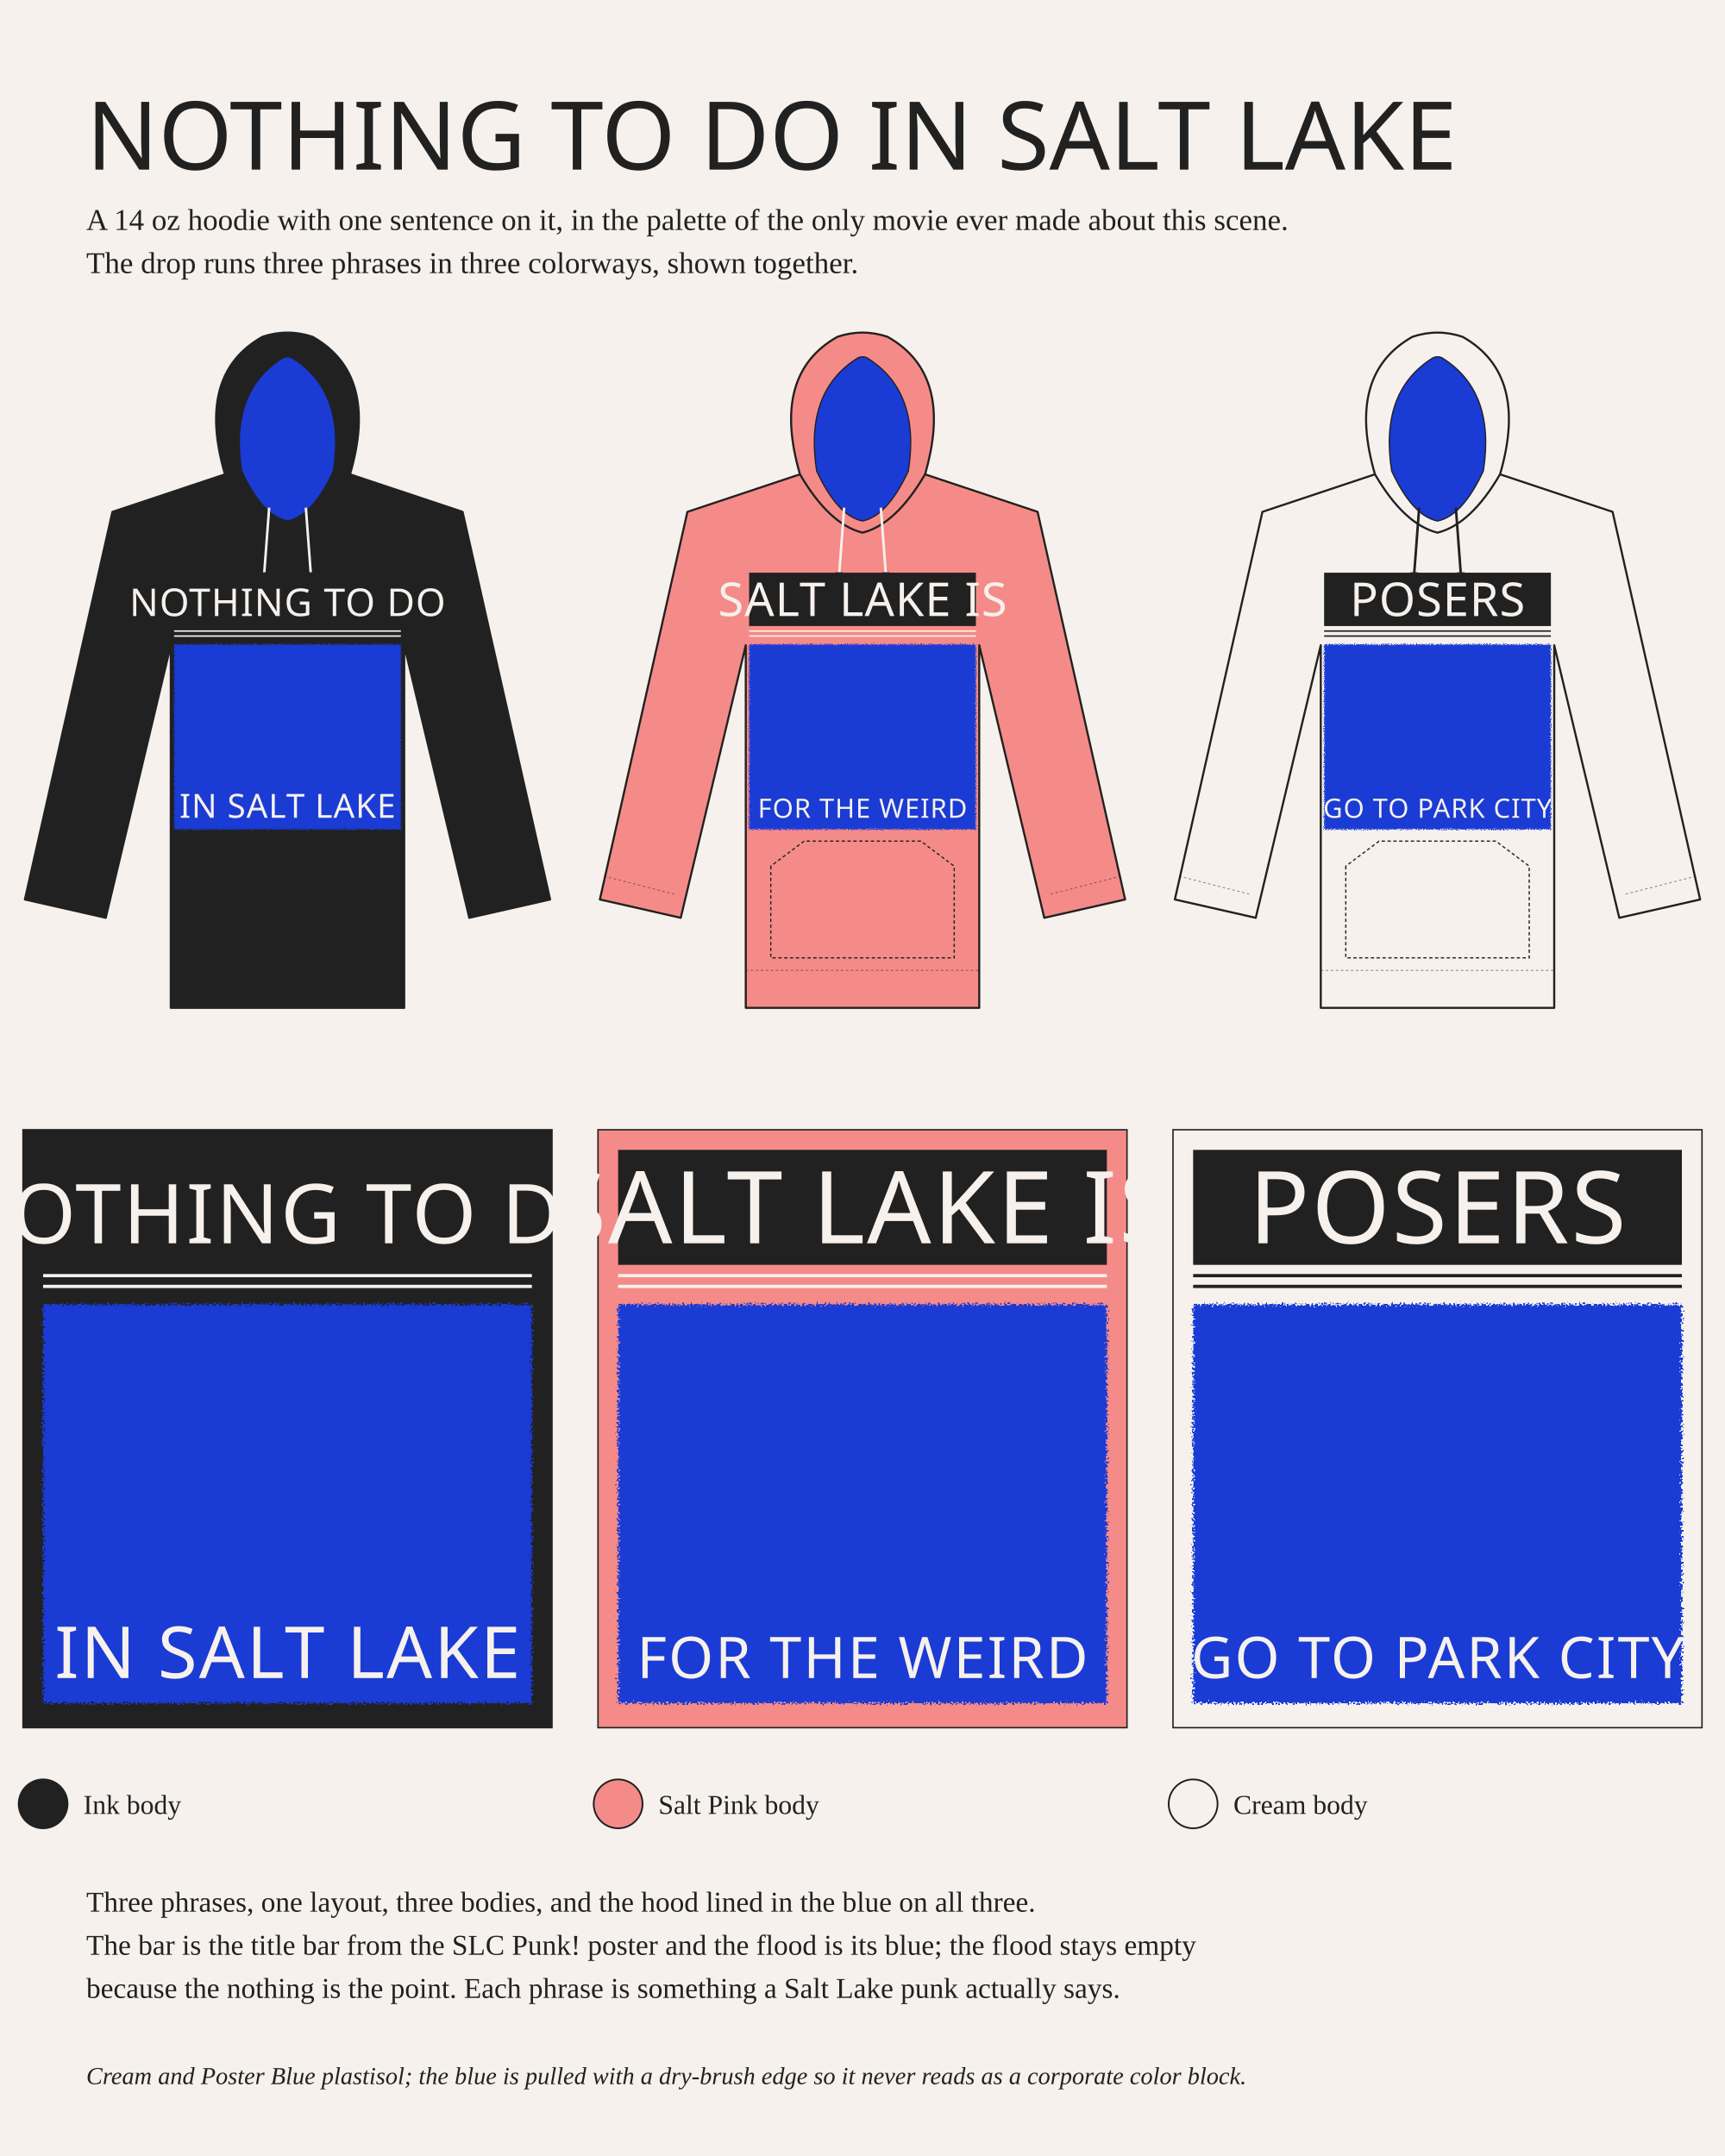
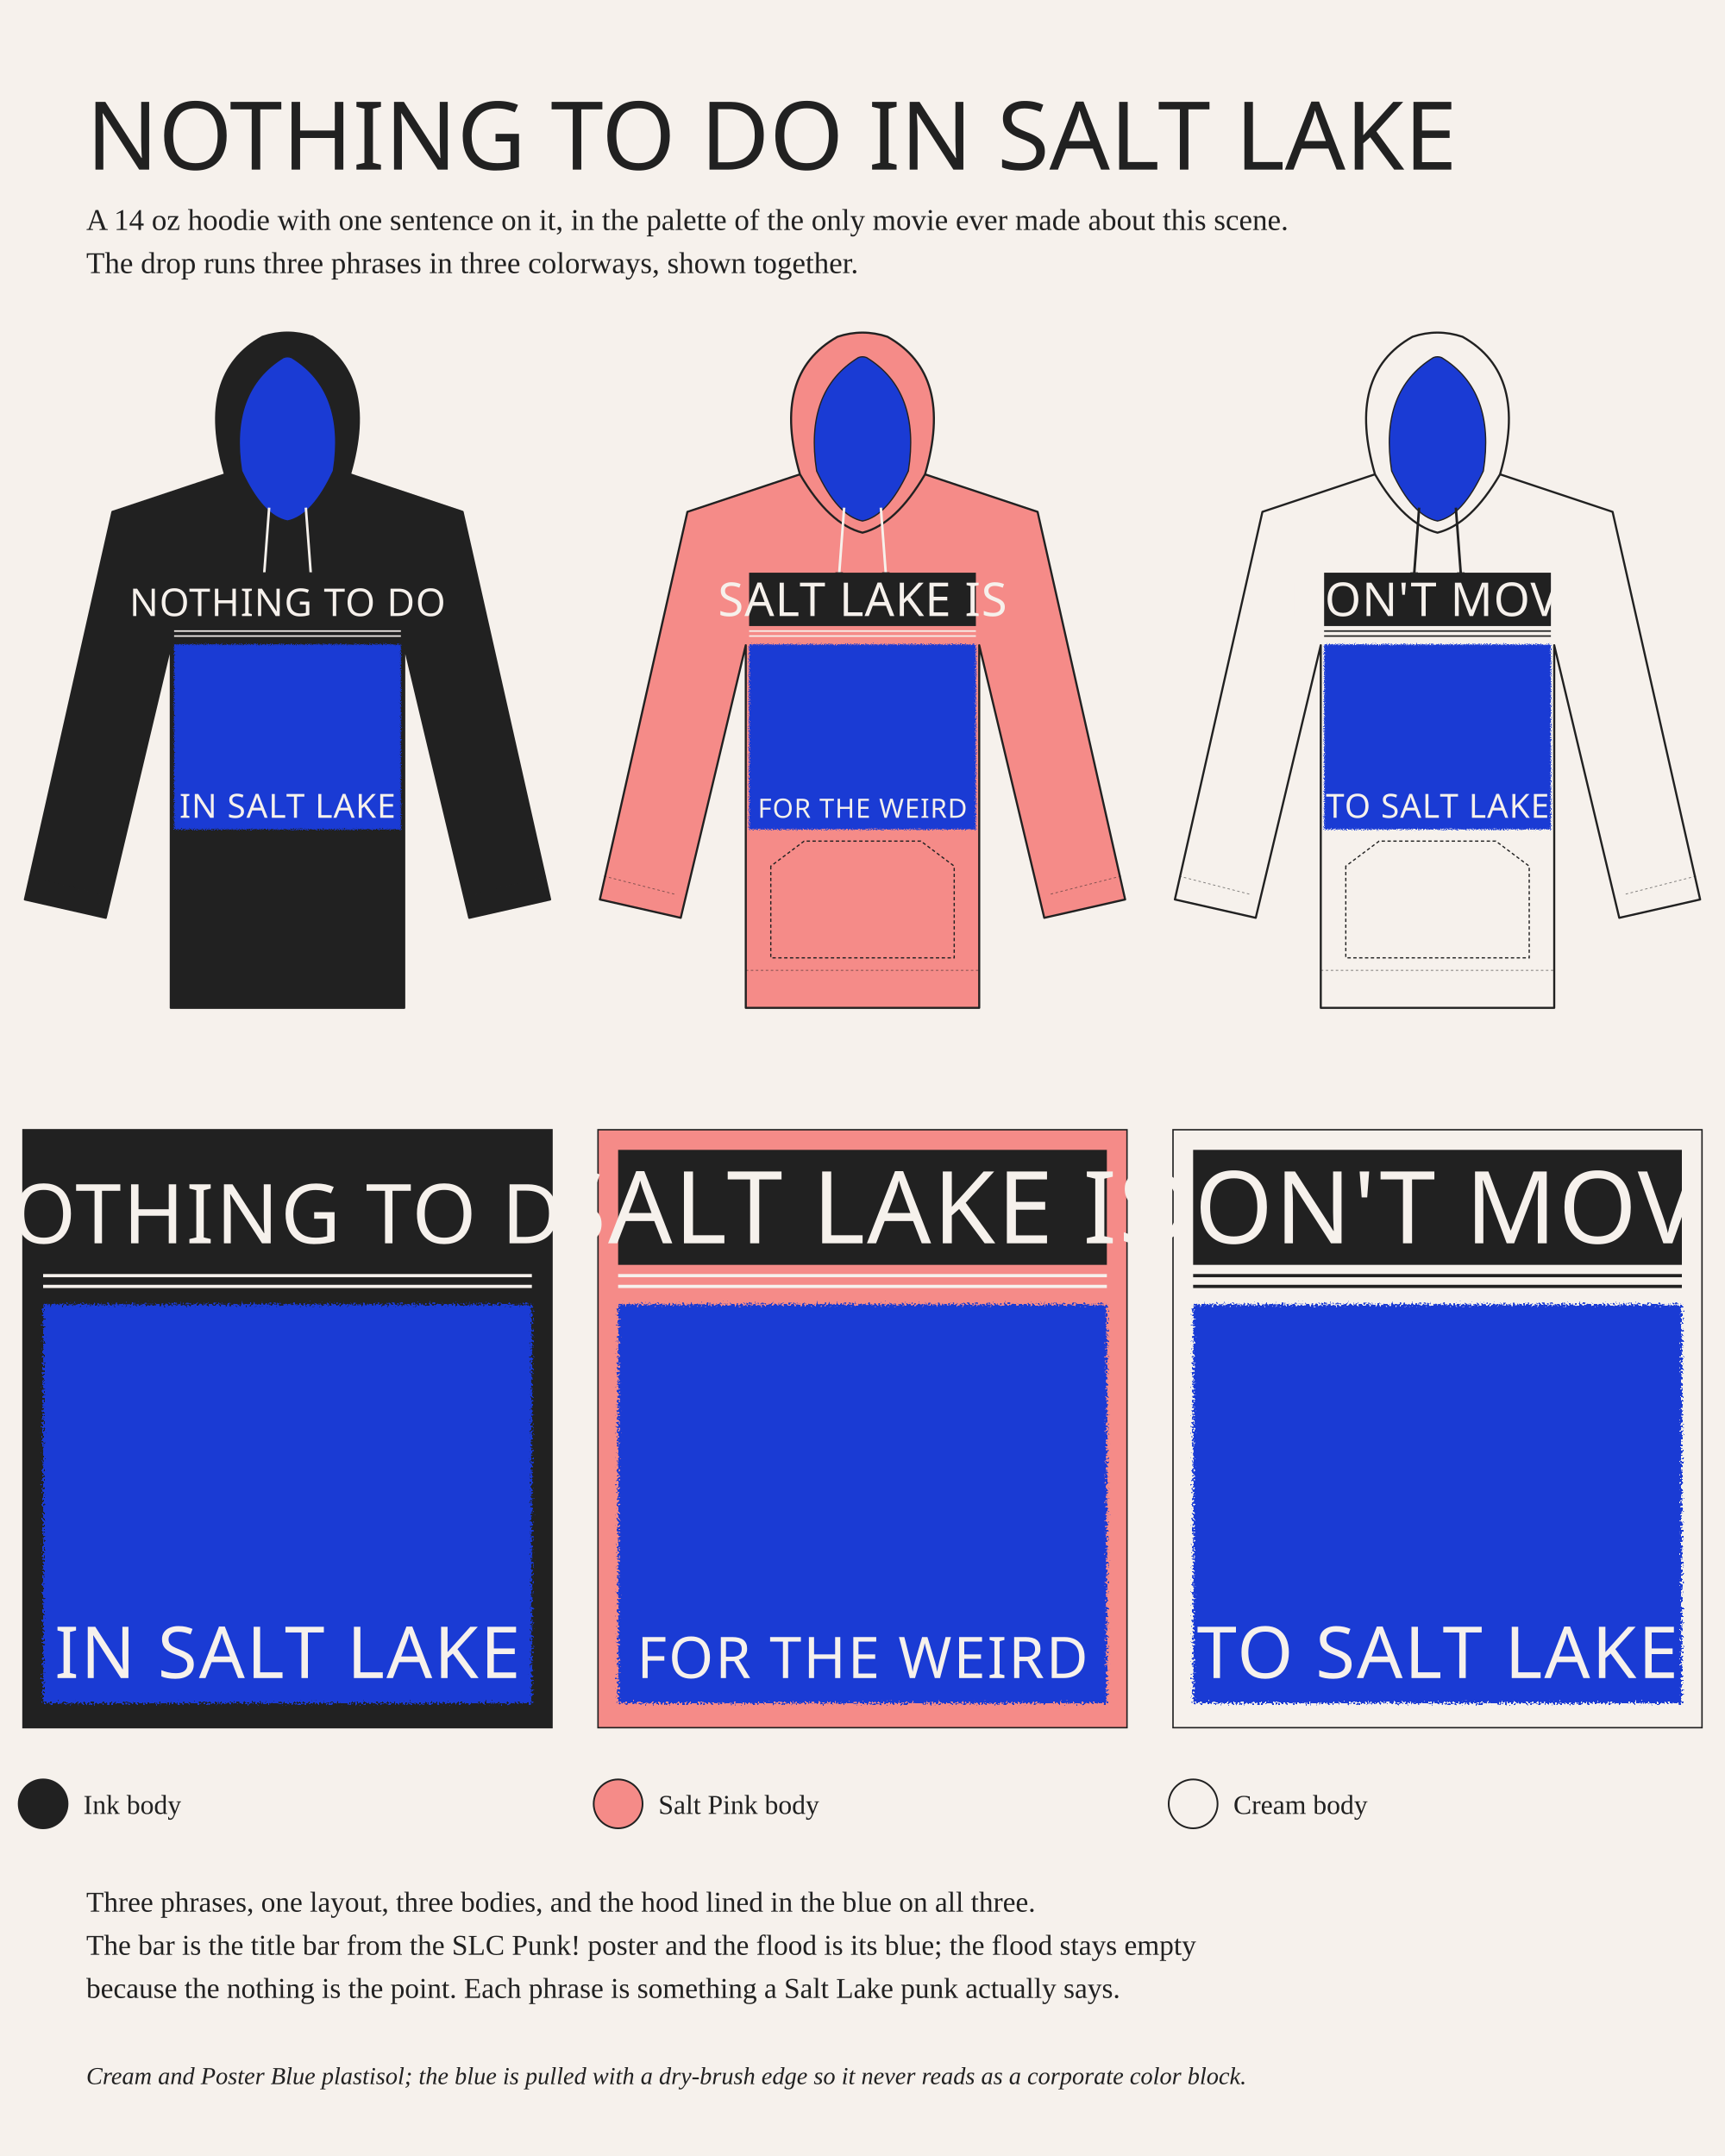
<svg xmlns="http://www.w3.org/2000/svg" viewBox="0 0 1200 1500" width="1200" height="1500">
  <defs>
    <filter id="rough" x="-5%" y="-5%" width="110%" height="110%">
      <feTurbulence type="fractalNoise" baseFrequency="0.045" numOctaves="2" seed="3" result="n" />
      <feDisplacementMap in="SourceGraphic" in2="n" scale="2.2" xChannelSelector="R" yChannelSelector="G" />
    </filter>
    <filter id="roughbig" x="-5%" y="-5%" width="110%" height="110%">
      <feTurbulence type="fractalNoise" baseFrequency="0.02" numOctaves="2" seed="4" result="n" />
      <feDisplacementMap in="SourceGraphic" in2="n" scale="5" xChannelSelector="R" yChannelSelector="G" />
    </filter>
    <filter id="drybrush" x="-10%" y="-10%" width="120%" height="120%">
      <feTurbulence type="fractalNoise" baseFrequency="0.9" numOctaves="1" seed="7" result="n" />
      <feDisplacementMap in="SourceGraphic" in2="n" scale="6" xChannelSelector="R" yChannelSelector="G" />
    </filter>
    <pattern id="ht0" width="7" height="7" patternUnits="userSpaceOnUse" patternTransform="rotate(22)">
      <circle cx="3.5" cy="3.5" r="0.5" fill="#212121" />
    </pattern>
    <pattern id="ht1" width="7" height="7" patternUnits="userSpaceOnUse" patternTransform="rotate(22)">
      <circle cx="3.5" cy="3.5" r="0.9" fill="#212121" />
    </pattern>
    <pattern id="ht2" width="7" height="7" patternUnits="userSpaceOnUse" patternTransform="rotate(22)">
      <circle cx="3.5" cy="3.5" r="1.3" fill="#212121" />
    </pattern>
    <pattern id="ht3" width="7" height="7" patternUnits="userSpaceOnUse" patternTransform="rotate(22)">
      <circle cx="3.5" cy="3.5" r="1.7" fill="#212121" />
    </pattern>
    <pattern id="ht4" width="7" height="7" patternUnits="userSpaceOnUse" patternTransform="rotate(22)">
      <circle cx="3.5" cy="3.5" r="2.15" fill="#212121" />
    </pattern>
    <pattern id="ht5" width="7" height="7" patternUnits="userSpaceOnUse" patternTransform="rotate(22)">
      <circle cx="3.5" cy="3.5" r="2.6" fill="#212121" />
    </pattern>
    <pattern id="ht6" width="7" height="7" patternUnits="userSpaceOnUse" patternTransform="rotate(22)">
      <circle cx="3.5" cy="3.5" r="3.0" fill="#212121" />
    </pattern>
    <pattern id="htc" width="6" height="6" patternUnits="userSpaceOnUse" patternTransform="rotate(22)">
      <circle cx="3" cy="3" r="1.6" fill="#F6F1EC" />
    </pattern>
    <symbol id="p1" viewBox="0 0 272 308" overflow="visible">
      <path d="M0 3 H272 M0 305 H272" stroke="#F6F1EC" stroke-width="1.6" opacity="0" />
      <rect x="0" y="0" width="272" height="64" fill="#212121" />
      <path d="M0 70 H272 M0 76 H272" stroke="#F6F1EC" stroke-width="1.8" />
      <text x="136.0" y="52" font-family="Anton,Impact,'Arial Narrow',sans-serif" font-size="46" fill="#F6F1EC" text-anchor="middle" letter-spacing="1">NOTHING TO DO</text>
      <g filter="url(#drybrush)">
        <rect x="0" y="86" width="272" height="222" fill="#1A3BD4" />
      </g>
      <text x="136.0" y="294" font-family="Anton,Impact,'Arial Narrow',sans-serif" font-size="40" fill="#F6F1EC" text-anchor="middle" letter-spacing="1">IN SALT LAKE</text>
    </symbol>
    <symbol id="p2" viewBox="0 0 272 308" overflow="visible">
      <path d="M0 3 H272 M0 305 H272" stroke="#F6F1EC" stroke-width="1.6" opacity="0" />
      <rect x="0" y="0" width="272" height="64" fill="#212121" />
      <path d="M0 70 H272 M0 76 H272" stroke="#F6F1EC" stroke-width="1.8" />
      <text x="136.0" y="52" font-family="Anton,Impact,'Arial Narrow',sans-serif" font-size="56" fill="#F6F1EC" text-anchor="middle" letter-spacing="1">SALT LAKE IS</text>
      <g filter="url(#drybrush)">
        <rect x="0" y="86" width="272" height="222" fill="#1A3BD4" />
      </g>
      <text x="136.0" y="294" font-family="Anton,Impact,'Arial Narrow',sans-serif" font-size="32" fill="#F6F1EC" text-anchor="middle" letter-spacing="1">FOR THE WEIRD</text>
    </symbol>
    <symbol id="p3" viewBox="0 0 272 308" overflow="visible">
      <path d="M0 3 H272 M0 305 H272" stroke="#F6F1EC" stroke-width="1.6" opacity="0" />
      <rect x="0" y="0" width="272" height="64" fill="#212121" />
      <path d="M0 70 H272 M0 76 H272" stroke="#212121" stroke-width="1.8" />
-       <text x="136.0" y="52" font-family="Anton,Impact,'Arial Narrow',sans-serif" font-size="56" fill="#F6F1EC" text-anchor="middle" letter-spacing="1">POSERS</text>
+       <text x="136.0" y="52" font-family="Anton,Impact,'Arial Narrow',sans-serif" font-size="56" fill="#F6F1EC" text-anchor="middle" letter-spacing="1">DON'T MOVE</text>
      <g filter="url(#drybrush)">
        <rect x="0" y="86" width="272" height="222" fill="#1A3BD4" />
      </g>
-       <text x="136.0" y="294" font-family="Anton,Impact,'Arial Narrow',sans-serif" font-size="32" fill="#F6F1EC" text-anchor="middle" letter-spacing="1">GO TO PARK CITY</text>
+       <text x="136.0" y="294" font-family="Anton,Impact,'Arial Narrow',sans-serif" font-size="40" fill="#F6F1EC" text-anchor="middle" letter-spacing="1">TO SALT LAKE</text>
    </symbol>
  </defs>
  <rect width="1200" height="1500" fill="#F6F1EC" />
  <text x="60.0" y="118.0" font-family="Anton,Impact,'Arial Narrow',sans-serif" font-size="66" fill="#212121" text-anchor="start">NOTHING TO DO IN SALT LAKE</text>
  <text x="60.0" y="160.0" font-family="Georgia,'Times New Roman',serif" font-size="21" fill="#212121" text-anchor="start">A 14 oz hoodie with one sentence on it, in the palette of the only movie ever made about this scene.</text>
  <text x="60.0" y="190.0" font-family="Georgia,'Times New Roman',serif" font-size="21" fill="#212121" text-anchor="start">The drop runs three phrases in three colorways, shown together.</text>
  <g transform="translate(49.2 330) scale(0.58)">
    <path d="M185 0 Q260 30 335 0 L470 45 L575 510 L478 532 L400 205 L400 640 L120 640 L120 205 L42 532 L-55 510 L50 45 Z" fill="#212121" stroke="#212121" stroke-width="2.5" stroke-linejoin="round" />
    <path d="M120 205 L42 532 M400 205 L478 532 M120 595 L400 595 M-50 482 L36 504 M570 482 L484 504" fill="none" stroke="#212121" stroke-width="1" stroke-dasharray="3 3" opacity=".55" />
    <path d="M185 0 Q150 -120 230 -165 Q260 -175 290 -165 Q370 -120 335 0 Q300 60 260 70 Q220 60 185 0 Z" fill="#212121" stroke="#212121" stroke-width="2.5" />
    <path d="M205 -4 Q190 -100 255 -140 Q260 -142 265 -140 Q330 -100 315 -4 Q290 50 260 56 Q230 50 205 -4 Z" fill="#1A3BD4" stroke="#212121" stroke-width="1.5" />
    <path d="M238 40 L232 120 M282 40 L288 120" stroke="#F6F1EC" stroke-width="3" fill="none" />
    <rect x="228" y="118" width="8" height="18" fill="#9a9a9a" stroke="#212121" stroke-width="1" />
    <rect x="284" y="118" width="8" height="18" fill="#9a9a9a" stroke="#212121" stroke-width="1" />
    <path d="M150 470 L150 580 L370 580 L370 470 L330 440 L190 440 Z" fill="none" stroke="#212121" stroke-width="1.5" stroke-dasharray="4 3" />
    <use href="#p1" x="124" y="118" width="272" height="308" />
  </g>
  <g transform="translate(30.0 800)">
    <rect x="-14" y="-14" width="368" height="416" fill="#212121" stroke="#212121" stroke-width="1" opacity="1" />
    <use href="#p1" x="0" y="0" width="340" height="385" />
  </g>
  <circle cx="30" cy="1255" r="17" fill="#212121" stroke="#212121" stroke-width="1.2" />
  <text x="58.0" y="1262.0" font-family="Georgia,'Times New Roman',serif" font-size="19" fill="#212121" text-anchor="start">Ink body</text>
  <g transform="translate(449.2 330) scale(0.58)">
    <path d="M185 0 Q260 30 335 0 L470 45 L575 510 L478 532 L400 205 L400 640 L120 640 L120 205 L42 532 L-55 510 L50 45 Z" fill="#F58B88" stroke="#212121" stroke-width="2.5" stroke-linejoin="round" />
    <path d="M120 205 L42 532 M400 205 L478 532 M120 595 L400 595 M-50 482 L36 504 M570 482 L484 504" fill="none" stroke="#212121" stroke-width="1" stroke-dasharray="3 3" opacity=".55" />
    <path d="M185 0 Q150 -120 230 -165 Q260 -175 290 -165 Q370 -120 335 0 Q300 60 260 70 Q220 60 185 0 Z" fill="#F58B88" stroke="#212121" stroke-width="2.5" />
    <path d="M205 -4 Q190 -100 255 -140 Q260 -142 265 -140 Q330 -100 315 -4 Q290 50 260 56 Q230 50 205 -4 Z" fill="#1A3BD4" stroke="#212121" stroke-width="1.5" />
    <path d="M238 40 L232 120 M282 40 L288 120" stroke="#F6F1EC" stroke-width="3" fill="none" />
    <rect x="228" y="118" width="8" height="18" fill="#9a9a9a" stroke="#212121" stroke-width="1" />
    <rect x="284" y="118" width="8" height="18" fill="#9a9a9a" stroke="#212121" stroke-width="1" />
    <path d="M150 470 L150 580 L370 580 L370 470 L330 440 L190 440 Z" fill="none" stroke="#212121" stroke-width="1.5" stroke-dasharray="4 3" />
    <use href="#p2" x="124" y="118" width="272" height="308" />
  </g>
  <g transform="translate(430.0 800)">
    <rect x="-14" y="-14" width="368" height="416" fill="#F58B88" stroke="#212121" stroke-width="1" opacity="1" />
    <use href="#p2" x="0" y="0" width="340" height="385" />
  </g>
  <circle cx="430" cy="1255" r="17" fill="#F58B88" stroke="#212121" stroke-width="1.2" />
  <text x="458.0" y="1262.0" font-family="Georgia,'Times New Roman',serif" font-size="19" fill="#212121" text-anchor="start">Salt Pink body</text>
  <g transform="translate(849.2 330) scale(0.58)">
    <path d="M185 0 Q260 30 335 0 L470 45 L575 510 L478 532 L400 205 L400 640 L120 640 L120 205 L42 532 L-55 510 L50 45 Z" fill="#F6F1EC" stroke="#212121" stroke-width="2.5" stroke-linejoin="round" />
    <path d="M120 205 L42 532 M400 205 L478 532 M120 595 L400 595 M-50 482 L36 504 M570 482 L484 504" fill="none" stroke="#212121" stroke-width="1" stroke-dasharray="3 3" opacity=".55" />
    <path d="M185 0 Q150 -120 230 -165 Q260 -175 290 -165 Q370 -120 335 0 Q300 60 260 70 Q220 60 185 0 Z" fill="#F6F1EC" stroke="#212121" stroke-width="2.5" />
    <path d="M205 -4 Q190 -100 255 -140 Q260 -142 265 -140 Q330 -100 315 -4 Q290 50 260 56 Q230 50 205 -4 Z" fill="#1A3BD4" stroke="#212121" stroke-width="1.5" />
    <path d="M238 40 L232 120 M282 40 L288 120" stroke="#212121" stroke-width="3" fill="none" />
    <rect x="228" y="118" width="8" height="18" fill="#9a9a9a" stroke="#212121" stroke-width="1" />
    <rect x="284" y="118" width="8" height="18" fill="#9a9a9a" stroke="#212121" stroke-width="1" />
    <path d="M150 470 L150 580 L370 580 L370 470 L330 440 L190 440 Z" fill="none" stroke="#212121" stroke-width="1.5" stroke-dasharray="4 3" />
    <use href="#p3" x="124" y="118" width="272" height="308" />
  </g>
  <g transform="translate(830.0 800)">
    <rect x="-14" y="-14" width="368" height="416" fill="#F6F1EC" stroke="#212121" stroke-width="1" opacity="1" />
    <use href="#p3" x="0" y="0" width="340" height="385" />
  </g>
  <circle cx="830" cy="1255" r="17" fill="#F6F1EC" stroke="#212121" stroke-width="1.2" />
  <text x="858.0" y="1262.0" font-family="Georgia,'Times New Roman',serif" font-size="19" fill="#212121" text-anchor="start">Cream body</text>
  <text x="60.0" y="1330.0" font-family="Georgia,'Times New Roman',serif" font-size="20" fill="#212121" text-anchor="start">Three phrases, one layout, three bodies, and the hood lined in the blue on all three.</text>
  <text x="60.0" y="1360.0" font-family="Georgia,'Times New Roman',serif" font-size="20" fill="#212121" text-anchor="start">The bar is the title bar from the SLC Punk! poster and the flood is its blue; the flood stays empty</text>
  <text x="60.0" y="1390.0" font-family="Georgia,'Times New Roman',serif" font-size="20" fill="#212121" text-anchor="start">because the nothing is the point. Each phrase is something a Salt Lake punk actually says.</text>
  <text x="60.0" y="1450.0" font-family="Georgia,'Times New Roman',serif" font-size="17" fill="#212121" text-anchor="start" font-style="italic">Cream and Poster Blue plastisol; the blue is pulled with a dry-brush edge so it never reads as a corporate color block.</text>
</svg>
